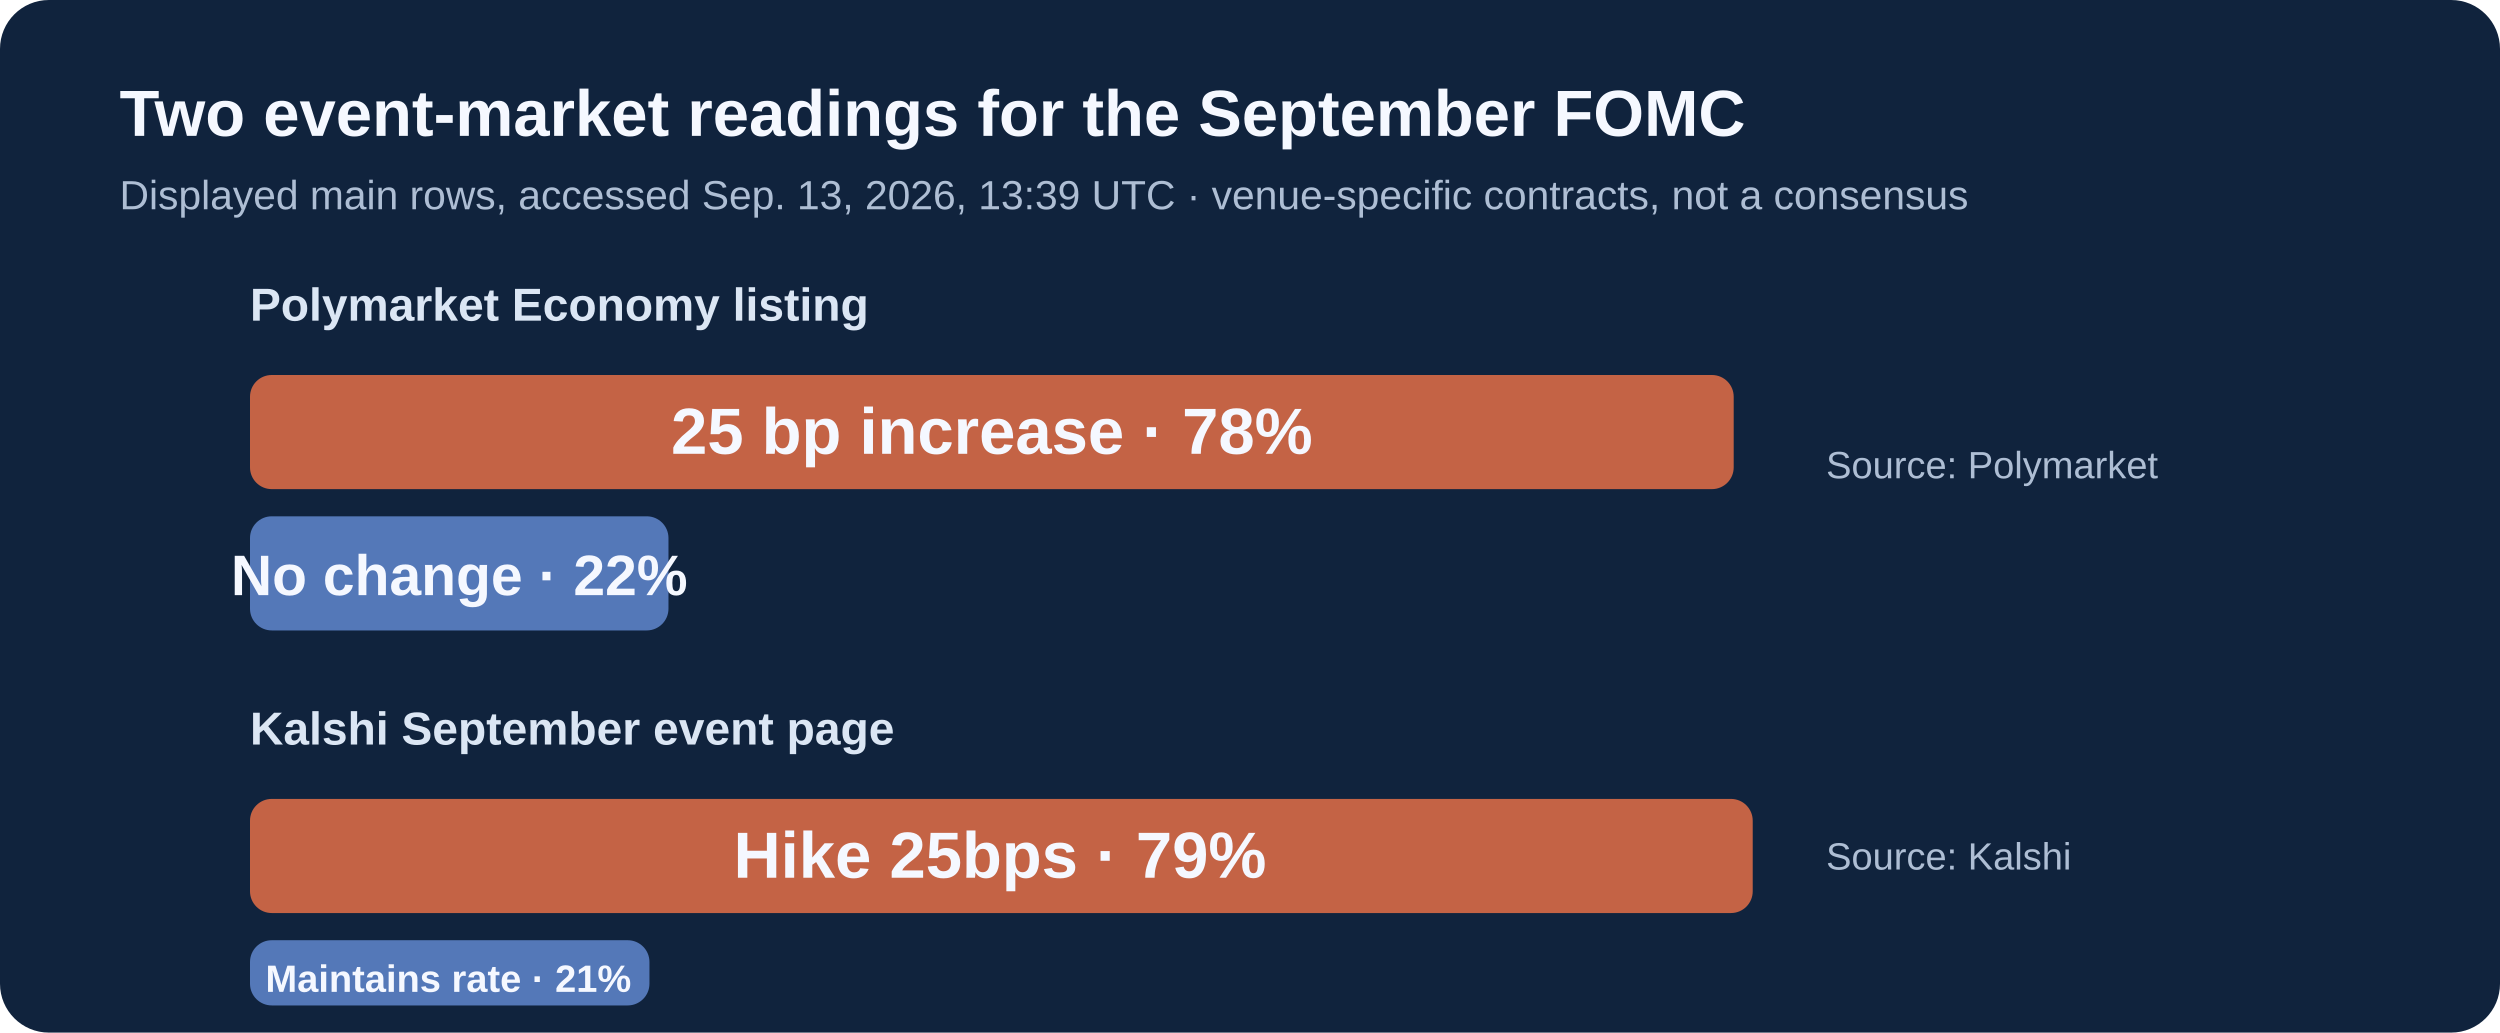
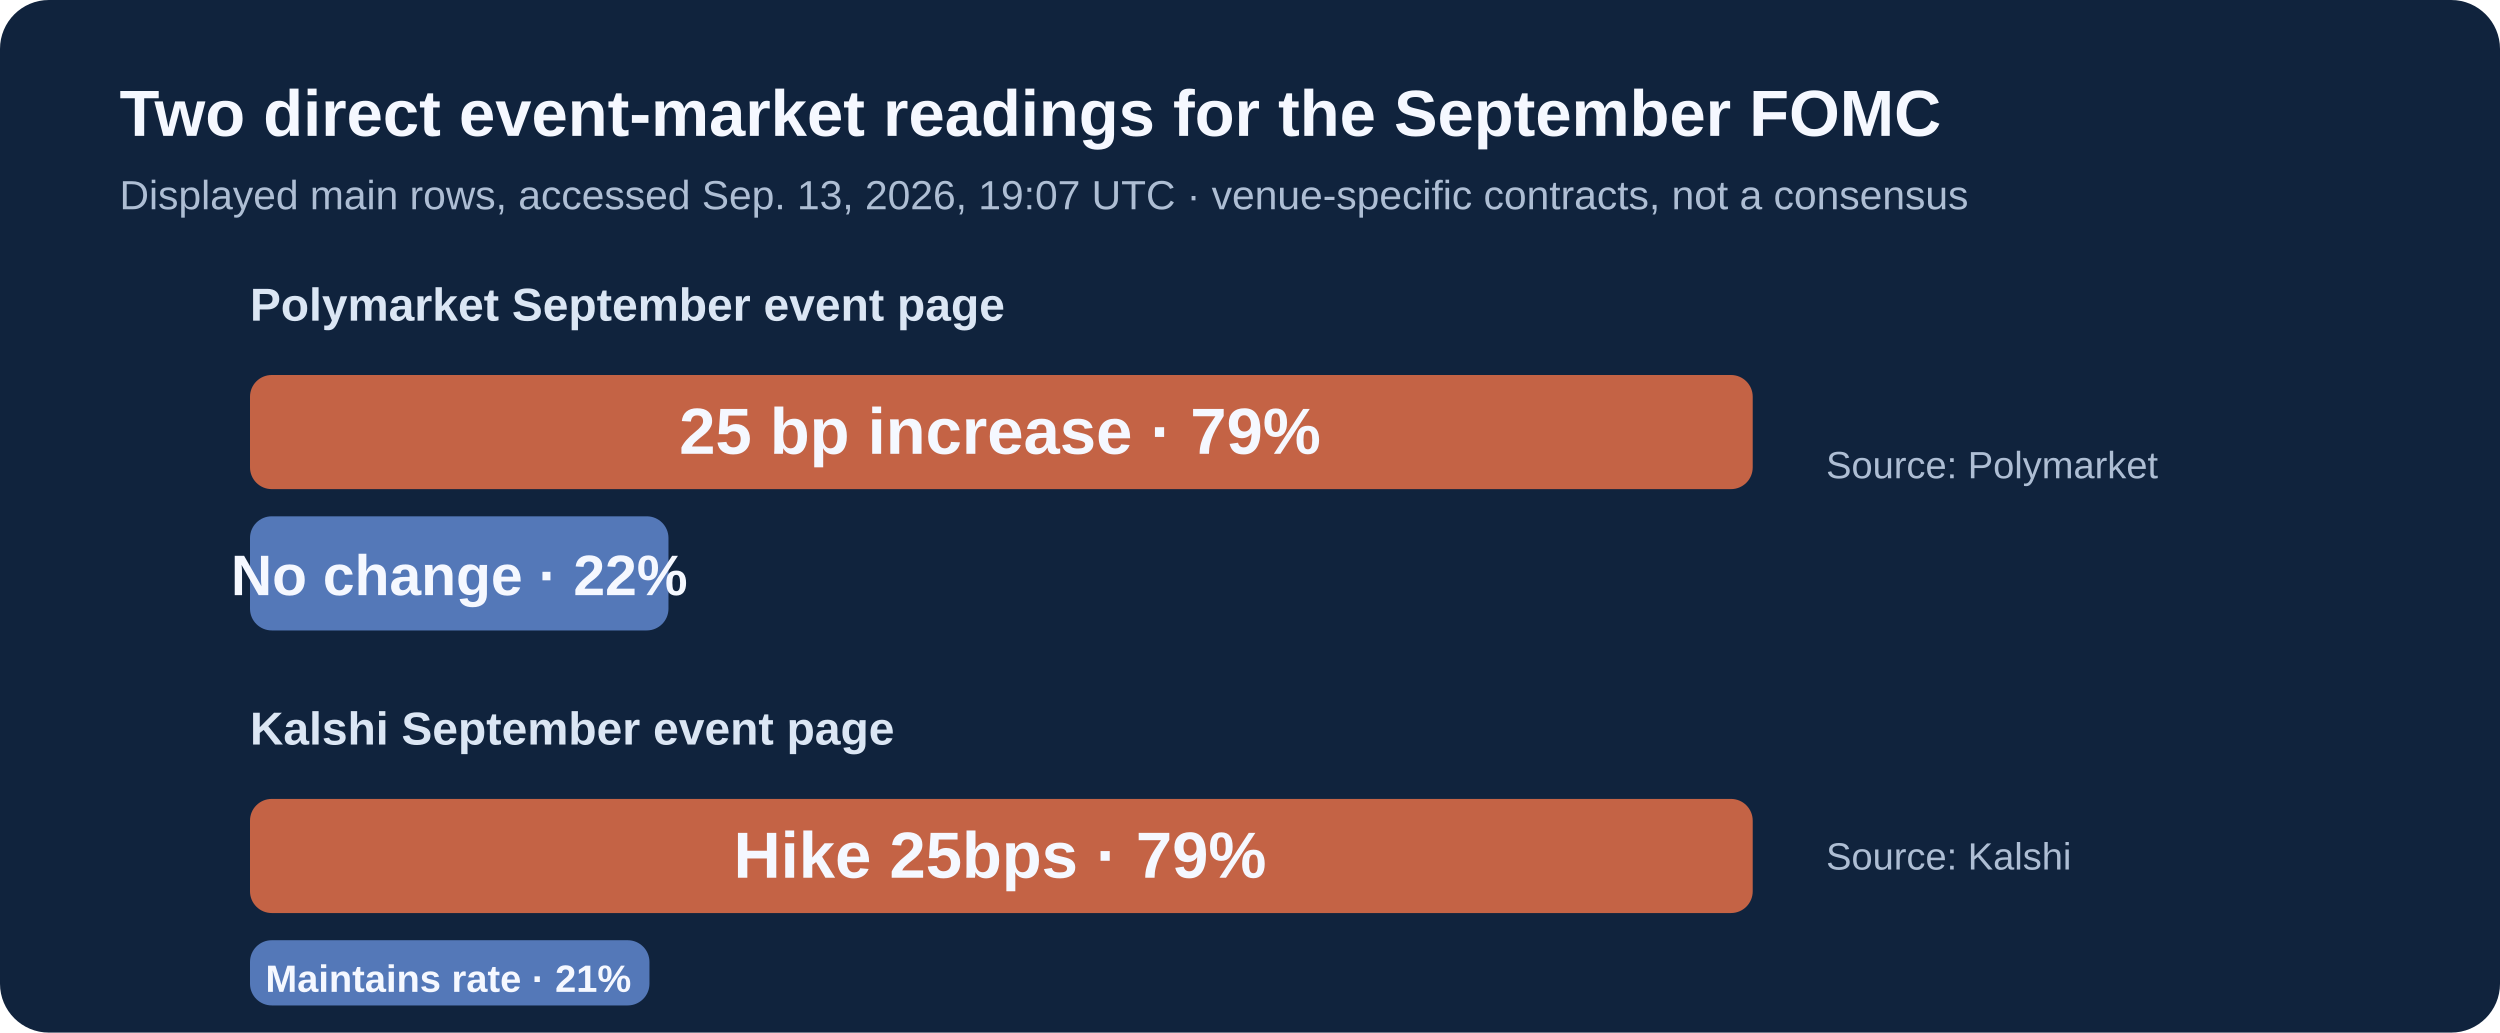
<svg xmlns="http://www.w3.org/2000/svg" width="920" height="380" viewBox="0 0 920 380" role="img" aria-labelledby="title desc">
  <rect width="920" height="380" fill="#10233d" rx="18" />
-   <text x="44" y="50" fill="#f5f8ff" font-family="Arial, sans-serif" font-size="24" font-weight="700">Two event-market readings for the September FOMC</text>
-   <text x="44" y="77" fill="#aebed4" font-family="Arial, sans-serif" font-size="15">Displayed main rows, accessed Sep. 13, 2026, 13:39 UTC · venue-specific contracts, not a consensus</text>
-   <text x="92" y="118" fill="#dbe6f4" font-family="Arial, sans-serif" font-size="17" font-weight="700">Polymarket Economy listing</text>
-   <rect x="92" y="138" width="546" height="42" fill="#c46345" rx="8" />
-   <text x="365" y="167" text-anchor="middle" fill="#f5f8ff" font-family="Arial, sans-serif" font-size="24" font-weight="700">25 bp increase · 78%</text>
+   <text x="44" y="50" fill="#f5f8ff" font-family="Arial, sans-serif" font-size="24" font-weight="700">Two direct event-market readings for the September FOMC</text>
+   <text x="44" y="77" fill="#aebed4" font-family="Arial, sans-serif" font-size="15">Displayed main rows, accessed Sep. 13, 2026, 19:07 UTC · venue-specific contracts, not a consensus</text>
+   <text x="92" y="118" fill="#dbe6f4" font-family="Arial, sans-serif" font-size="17" font-weight="700">Polymarket September event page</text>
+   <rect x="92" y="138" width="553" height="42" fill="#c46345" rx="8" />
+   <text x="368" y="167" text-anchor="middle" fill="#f5f8ff" font-family="Arial, sans-serif" font-size="24" font-weight="700">25 bp increase · 79%</text>
  <rect x="92" y="190" width="154" height="42" fill="#5478b8" rx="8" />
  <text x="169" y="219" text-anchor="middle" fill="#f5f8ff" font-family="Arial, sans-serif" font-size="21" font-weight="700">No change · 22%</text>
  <text x="92" y="274" fill="#dbe6f4" font-family="Arial, sans-serif" font-size="17" font-weight="700">Kalshi September event page</text>
  <rect x="92" y="294" width="553" height="42" fill="#c46345" rx="8" />
  <text x="368" y="323" text-anchor="middle" fill="#f5f8ff" font-family="Arial, sans-serif" font-size="24" font-weight="700">Hike 25bps · 79%</text>
  <rect x="92" y="346" width="147" height="24" fill="#5478b8" rx="8" />
  <text x="165" y="365" text-anchor="middle" fill="#f5f8ff" font-family="Arial, sans-serif" font-size="14" font-weight="700">Maintains rate · 21%</text>
  <text x="672" y="176" fill="#aebed4" font-family="Arial, sans-serif" font-size="14">Source: Polymarket</text>
  <text x="672" y="320" fill="#aebed4" font-family="Arial, sans-serif" font-size="14">Source: Kalshi</text>
</svg>
